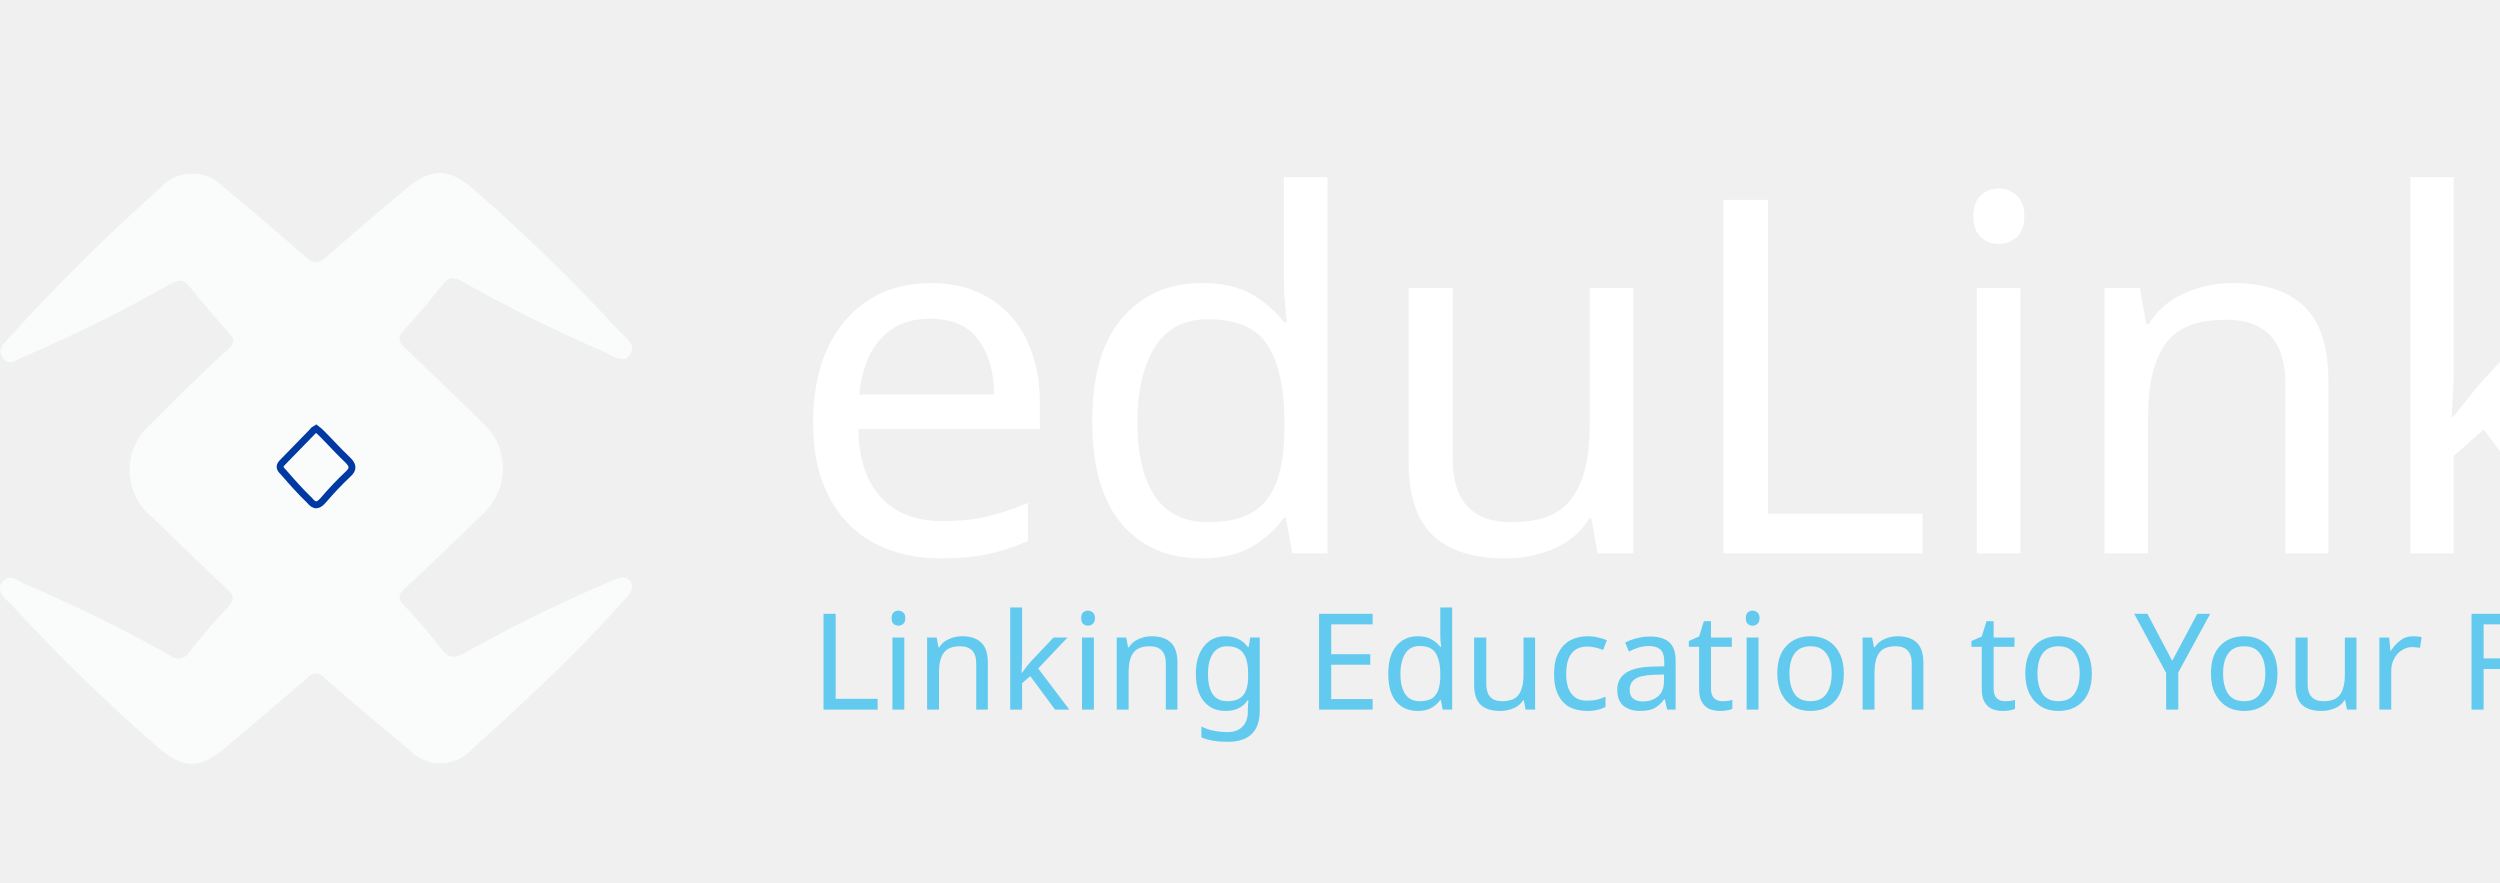
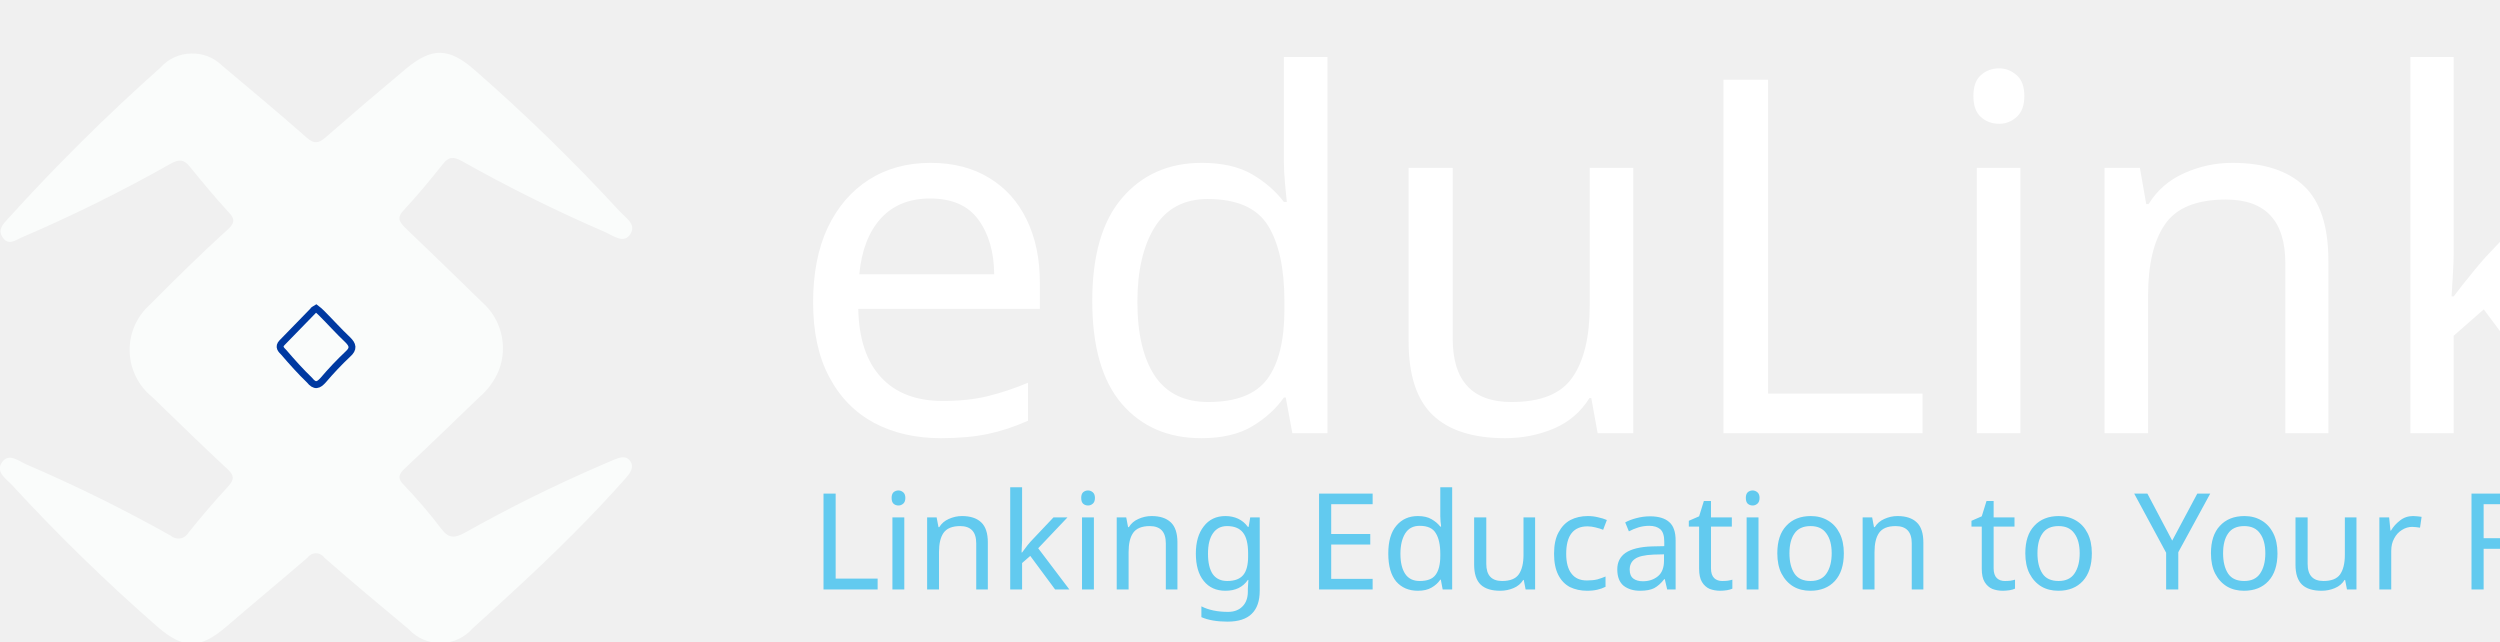
- <svg xmlns="http://www.w3.org/2000/svg" width="170" height="60" viewBox="0 0 147.98 38">
+ <svg xmlns="http://www.w3.org/2000/svg" viewBox="0 0 147.98 38">
  <path d="M16.54,13.17a2.45,2.45,0,0,1,1.78.69c1.69,1.42,3.39,2.84,5.05,4.3.42.37.68.32,1.07,0q2.37-2.07,4.79-4.09c1.54-1.28,2.54-1.26,4.06.07a109.72,109.72,0,0,1,8.6,8.38c.34.37,1,.75.62,1.34s-1,.1-1.44-.1a90.33,90.33,0,0,1-8.54-4.23c-.49-.27-.78-.26-1.13.2-.74.93-1.5,1.85-2.31,2.72-.38.41-.3.62.06,1q2.31,2.21,4.59,4.44a3.63,3.63,0,0,1,1,4,4.21,4.21,0,0,1-1.19,1.64c-1.45,1.4-2.9,2.8-4.37,4.18-.4.37-.46.62-.07,1a30.21,30.21,0,0,1,2.21,2.59c.45.6.81.55,1.4.23a86.78,86.78,0,0,1,8.08-4l.7-.3c.35-.14.74-.31,1,.06s0,.71-.25,1c-2,2.26-4.18,4.41-6.42,6.48-.87.81-1.75,1.61-2.64,2.41a2.54,2.54,0,0,1-3.79.07c-1.68-1.4-3.36-2.8-5-4.24a.61.61,0,0,0-1,0c-1.59,1.37-3.21,2.71-4.8,4.08s-2.56,1.32-4.09,0a109.72,109.72,0,0,1-8.6-8.38c-.34-.37-1-.77-.59-1.35s1-.06,1.44.13a90.41,90.41,0,0,1,8.55,4.22.69.69,0,0,0,1.06-.2c.75-.93,1.52-1.84,2.33-2.71.38-.42.36-.65,0-1-1.52-1.41-3-2.86-4.49-4.3a3.58,3.58,0,0,1-.12-5.48c1.5-1.51,3-3,4.6-4.44.39-.37.44-.61.06-1-.81-.88-1.57-1.8-2.32-2.72-.35-.44-.64-.44-1.13-.17a89.8,89.8,0,0,1-8.85,4.38c-.35.16-.75.47-1.08,0s0-.79.29-1.11A116.79,116.79,0,0,1,14.7,14,2.45,2.45,0,0,1,16.54,13.17Z" transform="translate(-5.2 -10)" fill="#fafcfb" />
  <path d="M39.31,21.76l-5.05-2.6c-.63-.32-1.26-.65-1.87-1a.92.92,0,0,0-1.34.22q-5,6-10.44,11.57a.76.76,0,0,0,0,1.24c.72.72,1.41,1.48,2.14,2.2.28.28.3.47,0,.77-.86.9-1.7,1.83-2.52,2.77-.28.32-.49.28-.76,0-1.59-1.54-3.22-3-4.77-4.62a2.35,2.35,0,0,1,.07-3.56,195.6,195.6,0,0,1,15.3-13.91c.94-.76,1.35-.79,2.17-.08,2.48,2.17,4.87,4.43,7.14,6.81Z" transform="translate(-5.2 -10)" fill="none" />
  <path d="M9,39.66A71.18,71.18,0,0,1,15.53,43c.55.31.88.09,1.24-.32,1.93-2.23,3.85-4.47,5.82-6.67,1.43-1.58,2.93-3.1,4.39-4.64.72-.76.72-.9,0-1.67s-1.24-1.33-1.9-2c-.31-.31-.32-.52,0-.84.84-.88,1.67-1.78,2.47-2.7.3-.35.5-.34.82,0,1.54,1.52,3.13,3,4.64,4.52a2.45,2.45,0,0,1-.07,3.76c-4.85,4.79-9.82,9.45-15.12,13.74-1.05.86-1.5.84-2.51-.06-2.22-2-4.39-4-6.47-6.15C8.7,39.81,8.66,39.65,9,39.66Z" transform="translate(-5.2 -10)" fill="none" />
  <path d="M39.47,39.33a81.07,81.07,0,0,1-7.34,7.15,1.26,1.26,0,0,1-1.78,0c-1.7-1.42-3.38-2.86-5.09-4.27-.41-.34-.43-.55,0-.9.73-.62,1.44-1.28,2.13-2,.35-.35.56-.33.87,0,.91,1.11,1.88,2.19,2.79,3.31a.9.9,0,0,0,1.32.25c2.1-1.12,4.23-2.2,6.35-3.29C39,39.54,39.21,39.44,39.47,39.33Z" transform="translate(-5.2 -10)" fill="none" />
  <path d="M8.16,21.81C10.08,19.73,12,18,13.87,16.23l1.71-1.54a1.34,1.34,0,0,1,1.92,0q2.52,2.16,5.07,4.28c.44.36.38.56,0,.89-.74.62-1.45,1.28-2.14,1.95-.33.33-.51.3-.79-.05-.83-1-1.69-2-2.54-3s-.9-1-2-.38c-2,1.07-3.93,2.16-6,3.09C8.84,21.55,8.61,21.63,8.16,21.81Z" transform="translate(-5.2 -10)" fill="none" />
  <path d="M23.92,28.26a2.92,2.92,0,0,1,.32.28c.52.52,1,1.06,1.55,1.58.29.29.36.52,0,.84-.51.48-1,1-1.46,1.54-.28.31-.49.4-.81,0C23,32,22.48,31.42,22,30.86c-.16-.16-.34-.33-.11-.57l1.84-1.89C23.74,28.34,23.83,28.32,23.92,28.26Z" transform="translate(-5.2 -10)" fill="none" stroke="#0039a1" stroke-miterlimit="10" stroke-width="0.41" />
  <text transform="translate(46.52 25.64)" font-size="29.3" fill="#fff" font-family="KellySlab-Regular, Kelly Slab">eduLink</text>
  <text transform="translate(47.98 34.89)" font-size="7.96" fill="#62caef" font-family="Dosis-Medium, Dosis" font-weight="500">Linking Education to Your Future</text>
</svg>
